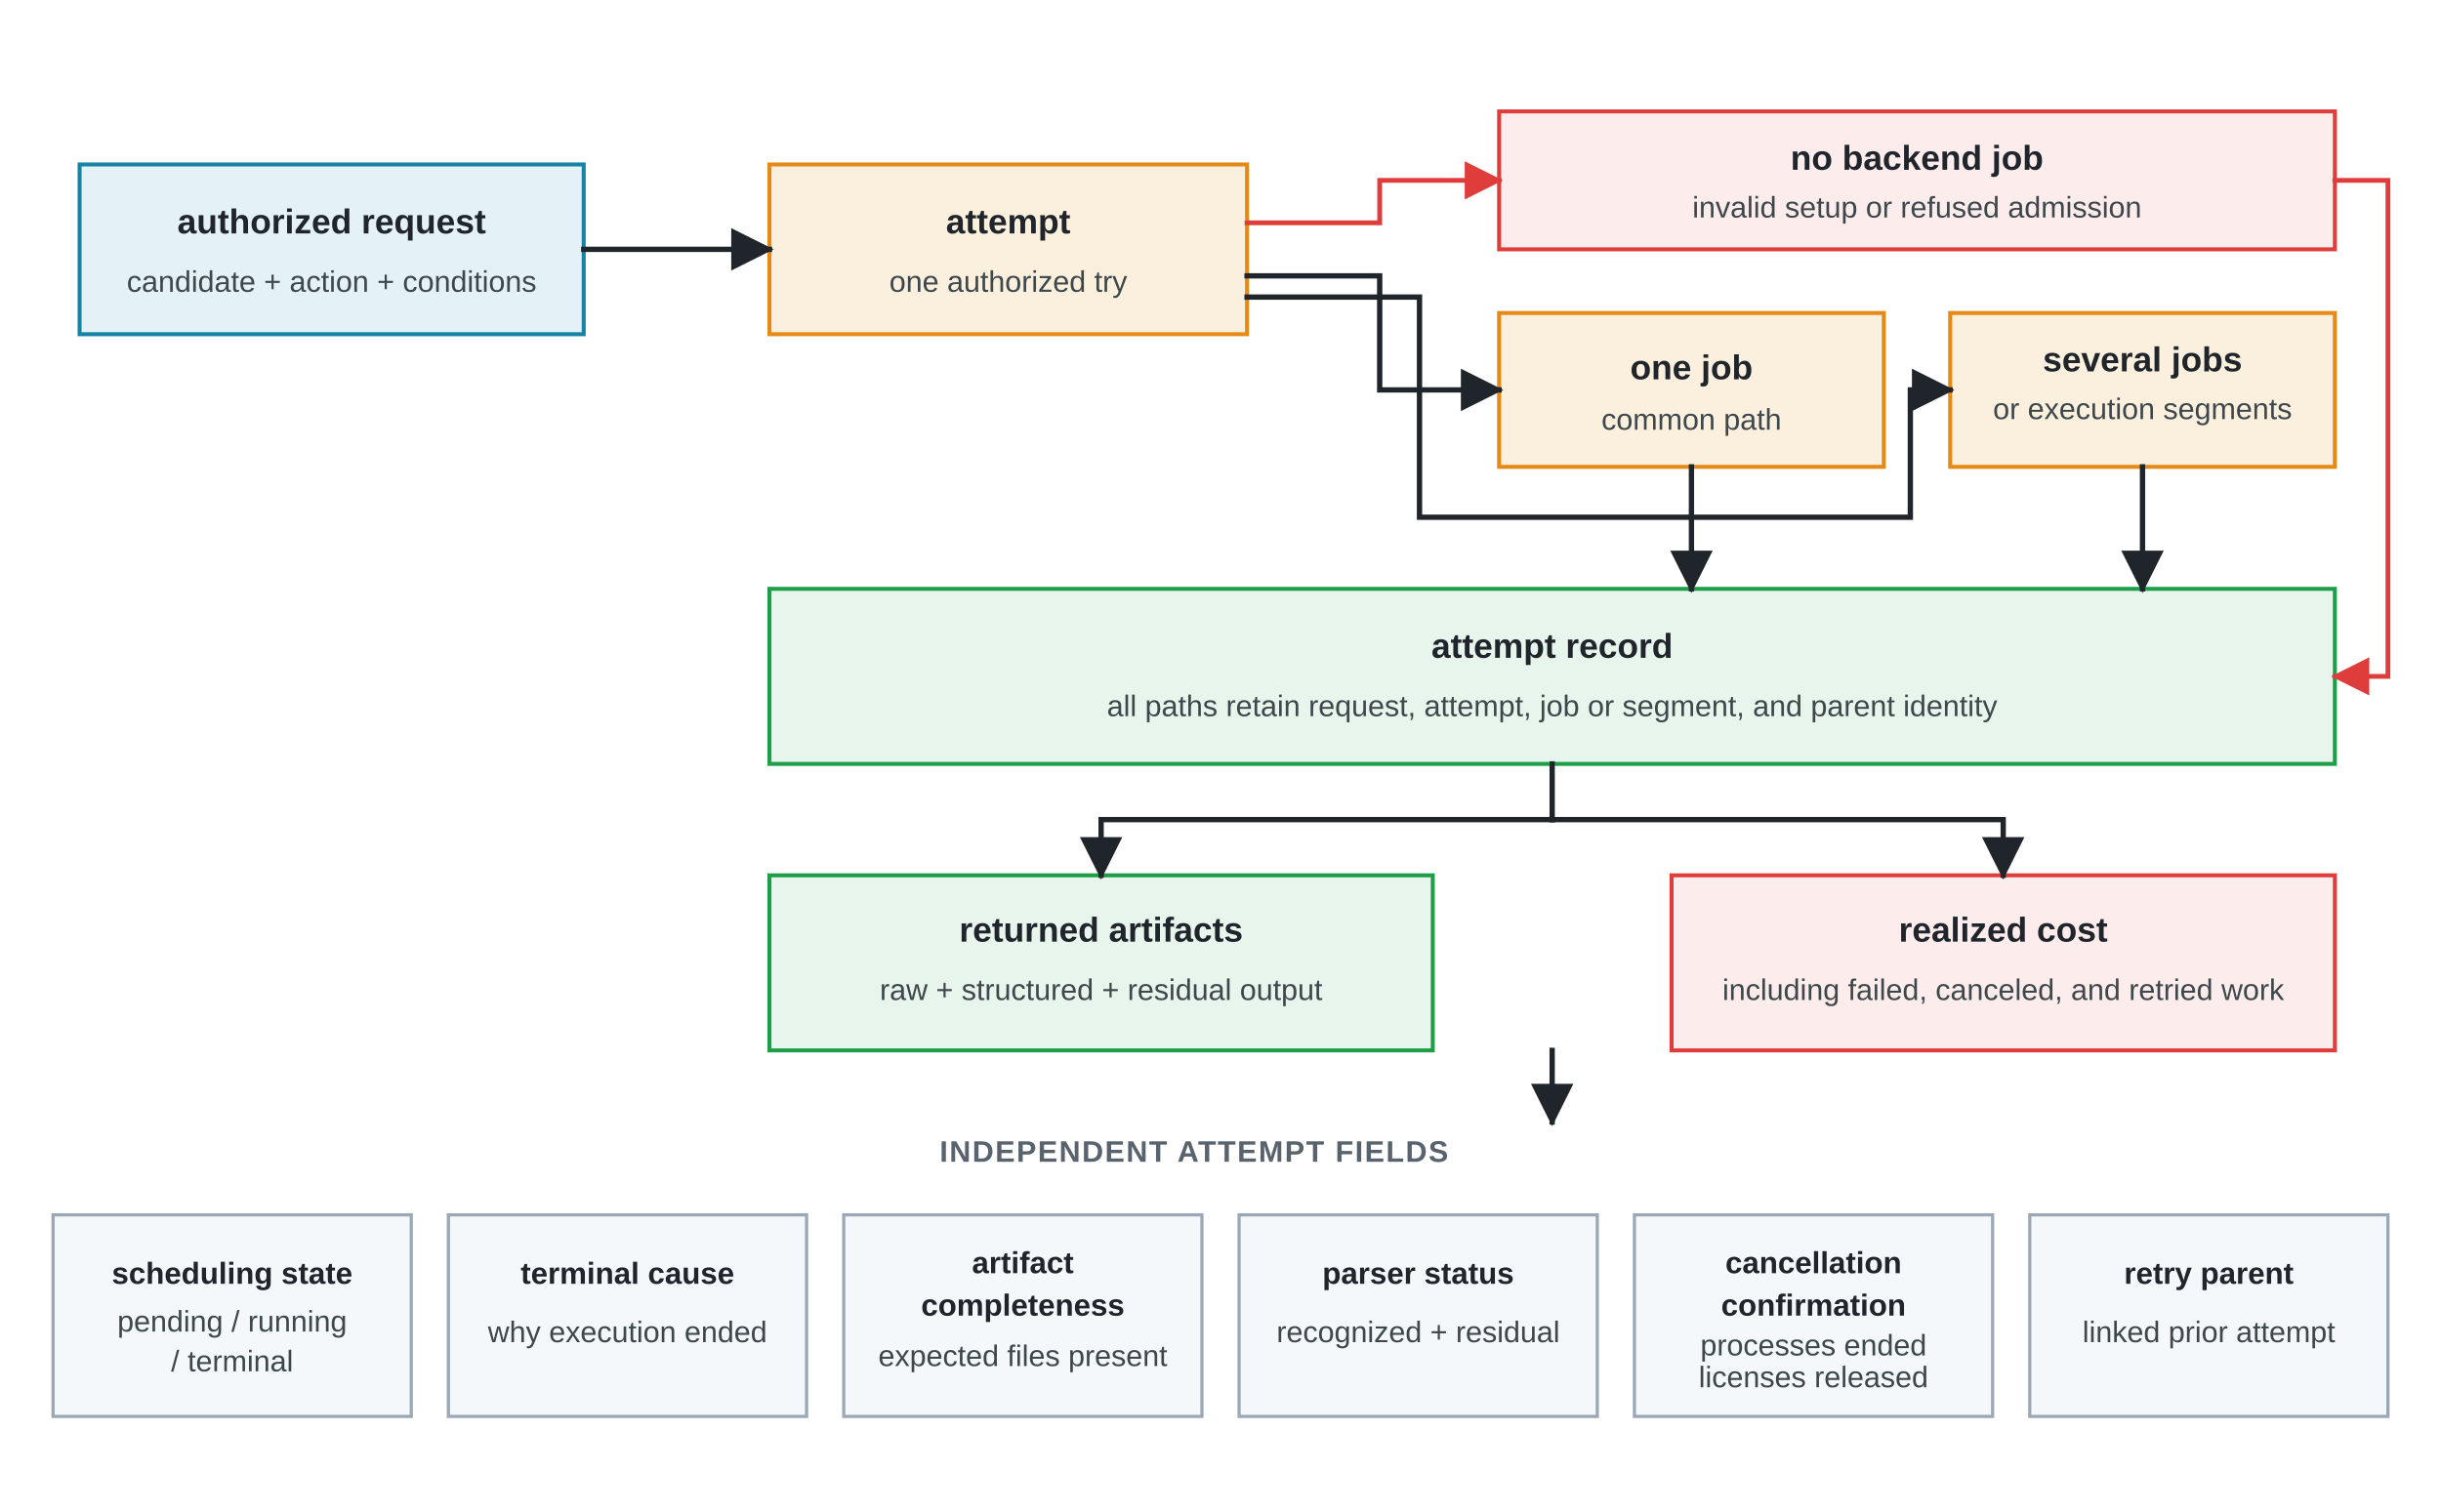
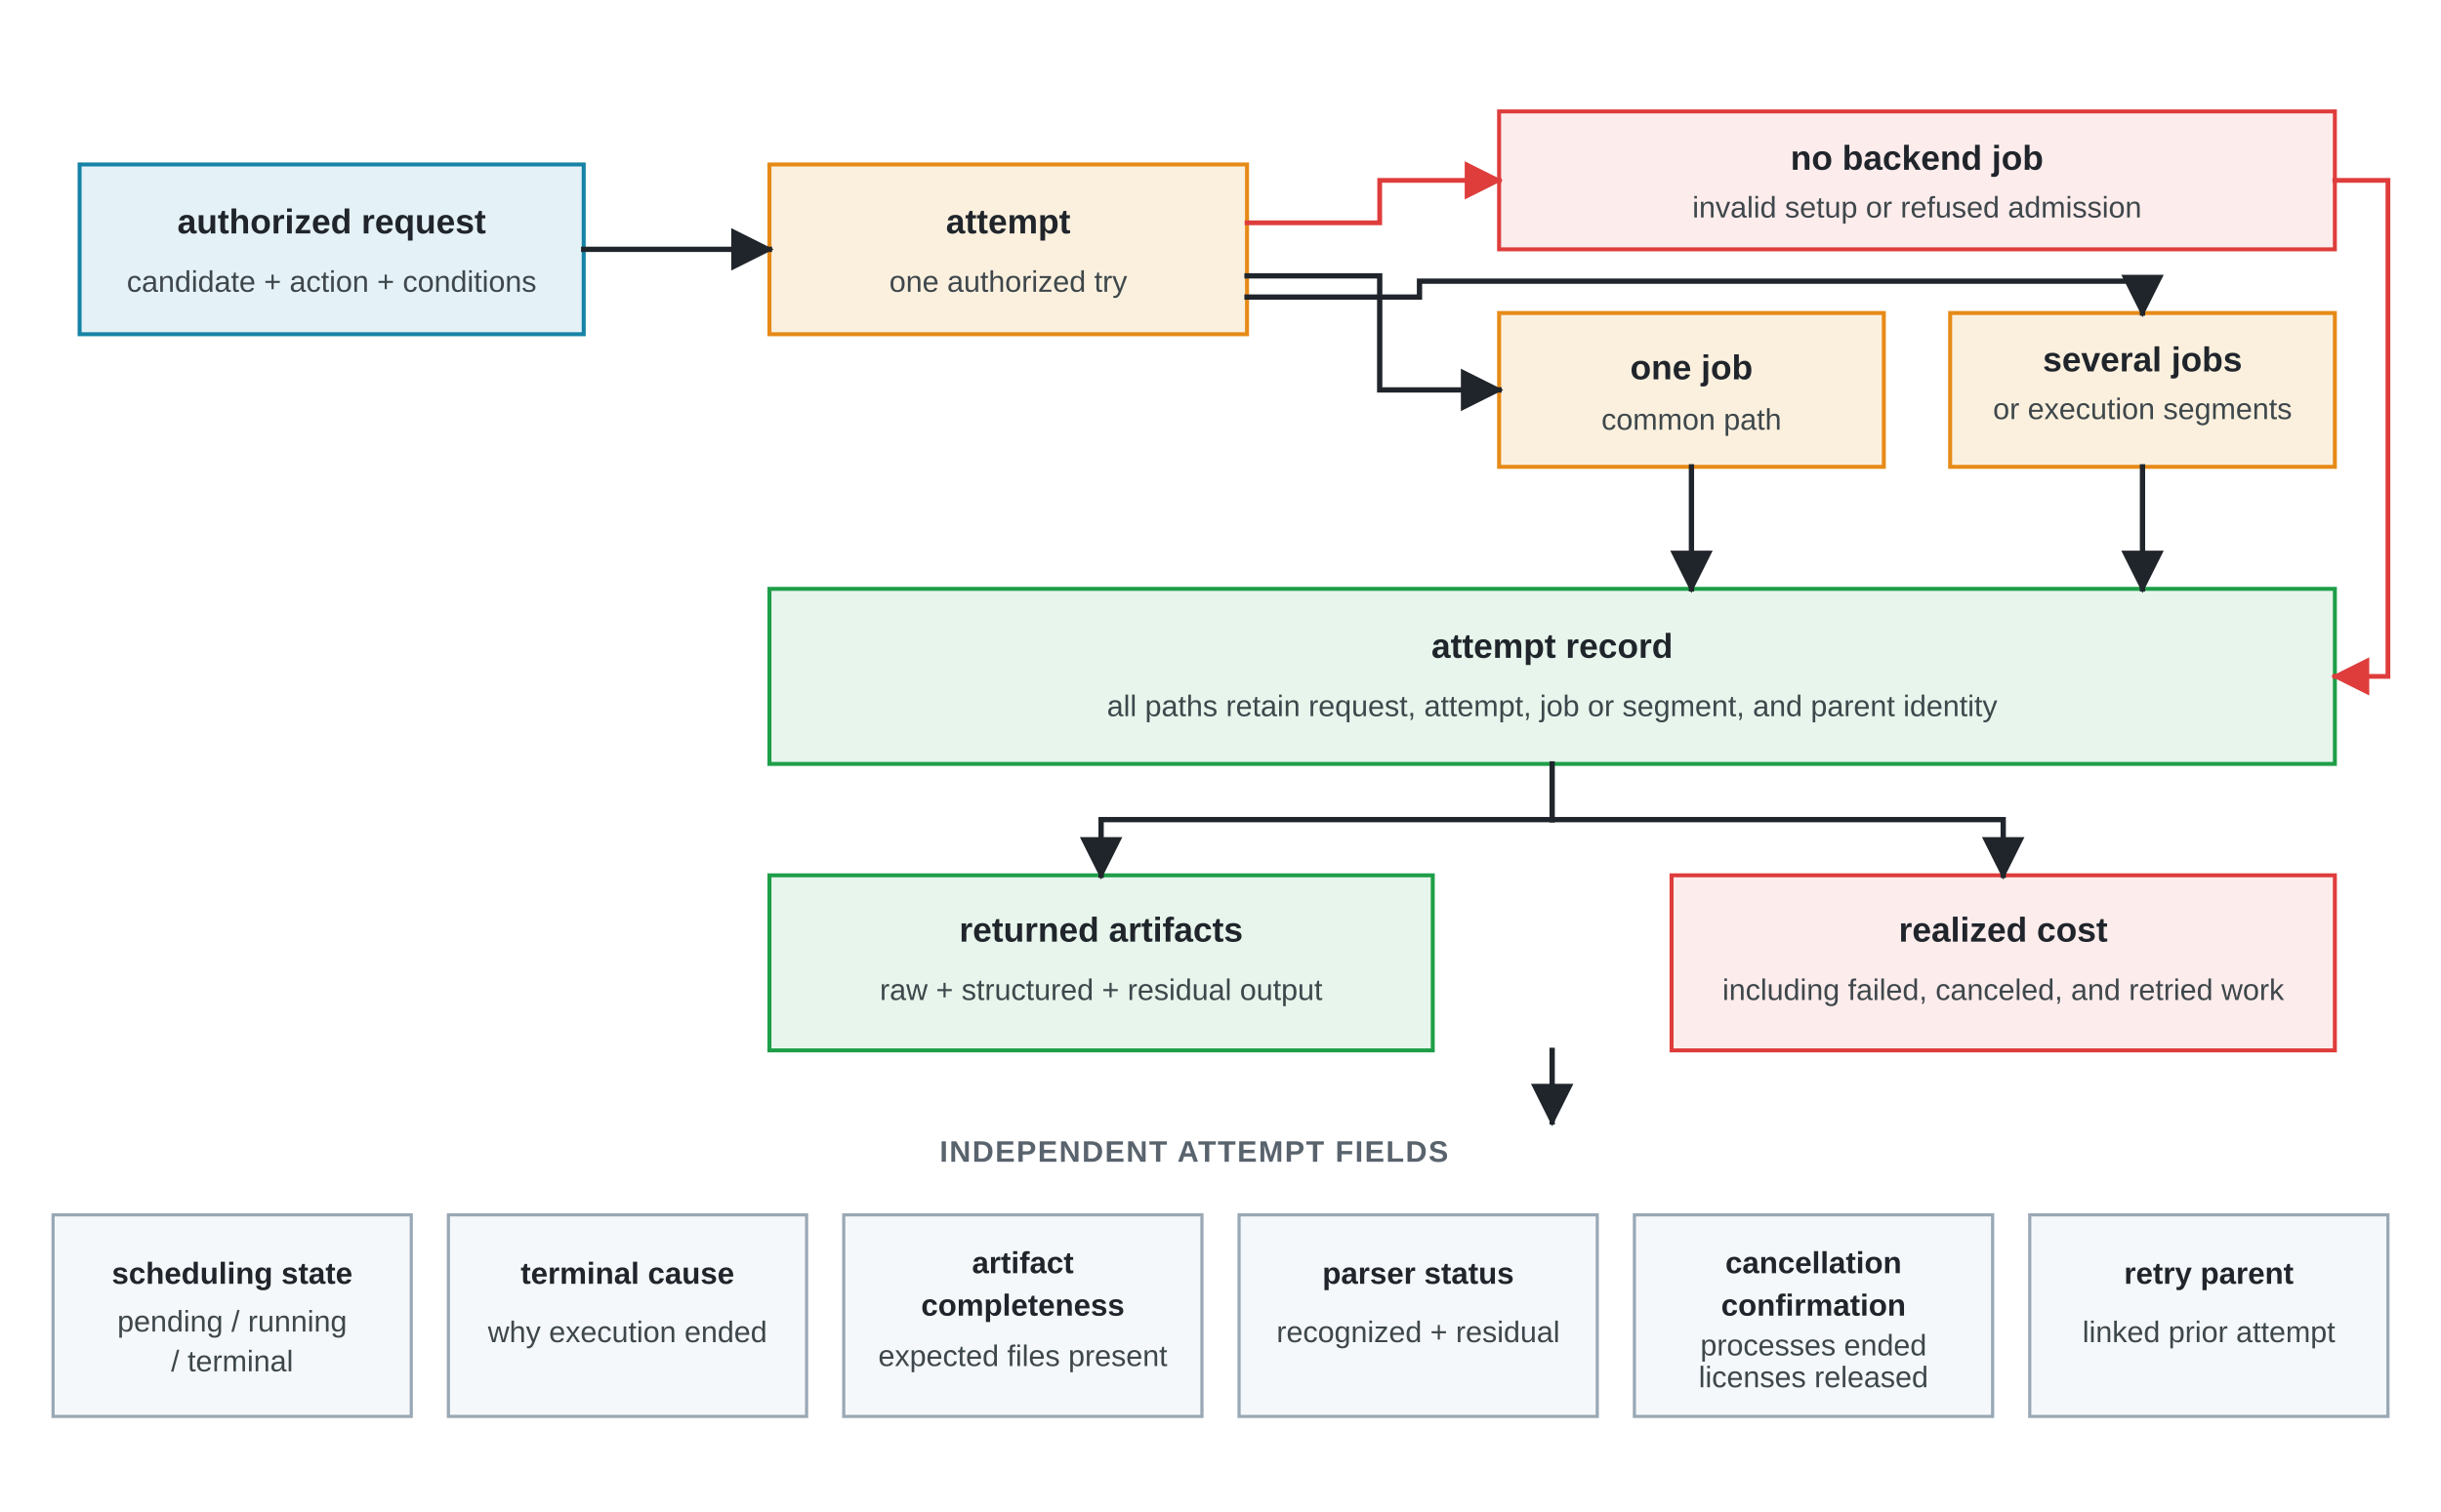
<svg xmlns="http://www.w3.org/2000/svg" viewBox="0 0 920 570" role="img" aria-labelledby="runtime-state-title runtime-state-desc">
  <defs>
    <marker id="arrow-dark" viewBox="0 0 10 10" refX="9" refY="5" markerWidth="8" markerHeight="8" orient="auto">
      <path d="M 0 0 L 10 5 L 0 10 z" fill="#20252B" />
    </marker>
    <marker id="arrow-red" viewBox="0 0 10 10" refX="9" refY="5" markerWidth="8" markerHeight="8" orient="auto">
      <path d="M 0 0 L 10 5 L 0 10 z" fill="#DE3D3C" />
    </marker>
    <style>
      .font { font-family: Arial, Helvetica, sans-serif; }
      .teal { fill: #E4F1F6; stroke: #1683A6; stroke-width: 1.5; }
      .amber { fill: #FBF0DE; stroke: #E68A17; stroke-width: 1.5; }
      .green { fill: #E7F5EC; stroke: #1E9E48; stroke-width: 1.5; }
      .red { fill: #FDECEC; stroke: #DE3D3C; stroke-width: 1.5; }
      .neutral { fill: #F5F8FA; stroke: #9AA8B5; stroke-width: 1.2; }
      .label { font-size: 13px; font-weight: 700; fill: #20252B; }
      .small { font-size: 11.2px; fill: #3E474B; }
      .field { font-size: 11.5px; font-weight: 700; fill: #20252B; }
      .group { font-size: 11.2px; font-weight: 700; fill: #59636D; letter-spacing: 0.55px; }
      .arrow { fill: none; stroke: #20252B; stroke-width: 2; stroke-linecap: square; stroke-linejoin: miter; marker-end: url(#arrow-dark); }
      .red-arrow { fill: none; stroke: #DE3D3C; stroke-width: 1.8; stroke-linecap: square; stroke-linejoin: miter; marker-end: url(#arrow-red); }
      .stem { fill: none; stroke: #20252B; stroke-width: 2; stroke-linecap: square; stroke-linejoin: miter; }
    </style>
  </defs>
  <rect width="920" height="570" fill="#FFFFFF" />
  <g class="font">
    <rect class="teal" x="30" y="62" width="190" height="64" />
    <text class="label" x="125" y="88" text-anchor="middle">authorized request</text>
    <text class="small" x="125" y="110" text-anchor="middle">candidate + action + conditions</text>
    <rect class="amber" x="290" y="62" width="180" height="64" />
    <text class="label" x="380" y="88" text-anchor="middle">attempt</text>
    <text class="small" x="380" y="110" text-anchor="middle">one authorized try</text>
    <rect class="red" x="565" y="42" width="315" height="52" />
    <text class="label" x="722.5" y="64" text-anchor="middle">no backend job</text>
    <text class="small" x="722.5" y="82" text-anchor="middle">invalid setup or refused admission</text>
    <rect class="amber" x="565" y="118" width="145" height="58" />
    <text class="label" x="637.5" y="143" text-anchor="middle">one job</text>
    <text class="small" x="637.5" y="162" text-anchor="middle">common path</text>
    <rect class="amber" x="735" y="118" width="145" height="58" />
    <text class="label" x="807.5" y="140" text-anchor="middle">several jobs</text>
    <text class="small" x="807.5" y="158" text-anchor="middle">or execution segments</text>
    <rect class="green" x="290" y="222" width="590" height="66" />
    <text class="label" x="585" y="248" text-anchor="middle">attempt record</text>
    <text class="small" x="585" y="270" text-anchor="middle">all paths retain request, attempt, job or segment, and parent identity</text>
    <rect class="green" x="290" y="330" width="250" height="66" />
    <text class="label" x="415" y="355" text-anchor="middle">returned artifacts</text>
    <text class="small" x="415" y="377" text-anchor="middle">raw + structured + residual output</text>
    <rect class="red" x="630" y="330" width="250" height="66" />
    <text class="label" x="755" y="355" text-anchor="middle">realized cost</text>
    <text class="small" x="755" y="377" text-anchor="middle">including failed, canceled, and retried work</text>
    <text class="group" x="450" y="438" text-anchor="middle">INDEPENDENT ATTEMPT FIELDS</text>
    <rect class="neutral" x="20" y="458" width="135" height="76" />
    <text class="field" x="87.5" y="484" text-anchor="middle">scheduling state</text>
    <text class="small" x="87.5" y="502" text-anchor="middle">pending / running</text>
    <text class="small" x="87.5" y="517" text-anchor="middle">/ terminal</text>
    <rect class="neutral" x="169" y="458" width="135" height="76" />
    <text class="field" x="236.5" y="484" text-anchor="middle">terminal cause</text>
    <text class="small" x="236.5" y="506" text-anchor="middle">why execution ended</text>
    <rect class="neutral" x="318" y="458" width="135" height="76" />
    <text class="field" x="385.5" y="480" text-anchor="middle">artifact</text>
    <text class="field" x="385.5" y="496" text-anchor="middle">completeness</text>
    <text class="small" x="385.5" y="515" text-anchor="middle">expected files present</text>
    <rect class="neutral" x="467" y="458" width="135" height="76" />
    <text class="field" x="534.5" y="484" text-anchor="middle">parser status</text>
    <text class="small" x="534.5" y="506" text-anchor="middle">recognized + residual</text>
    <rect class="neutral" x="616" y="458" width="135" height="76" />
    <text class="field" x="683.5" y="480" text-anchor="middle">cancellation</text>
    <text class="field" x="683.5" y="496" text-anchor="middle">confirmation</text>
    <text class="small" x="683.5" y="511" text-anchor="middle">processes ended</text>
    <text class="small" x="683.5" y="523" text-anchor="middle">licenses released</text>
    <rect class="neutral" x="765" y="458" width="135" height="76" />
    <text class="field" x="832.5" y="484" text-anchor="middle">retry parent</text>
    <text class="small" x="832.5" y="506" text-anchor="middle">linked prior attempt</text>
    <path class="arrow" d="M 220 94 H 290" />
    <path class="red-arrow" d="M 470 84 H 520 V 68 H 565" />
    <path class="arrow" d="M 470 104 H 520 V 147 H 565" />
-     <path class="arrow" d="M 470 112 H 535 V 195 H 720 V 147 H 735" />
+     <path class="arrow" d="M 470 112 H 535 V 106 H 807.5 V 118" />
    <path class="red-arrow" d="M 880 68 H 900 V 255 H 880" />
    <path class="arrow" d="M 637.5 176 V 222" />
    <path class="arrow" d="M 807.5 176 V 222" />
    <path class="stem" d="M 585 288 V 309" />
    <path class="arrow" d="M 585 309 H 415 V 330" />
    <path class="arrow" d="M 585 309 H 755 V 330" />
    <path class="arrow" d="M 585 396 V 423" />
  </g>
</svg>
